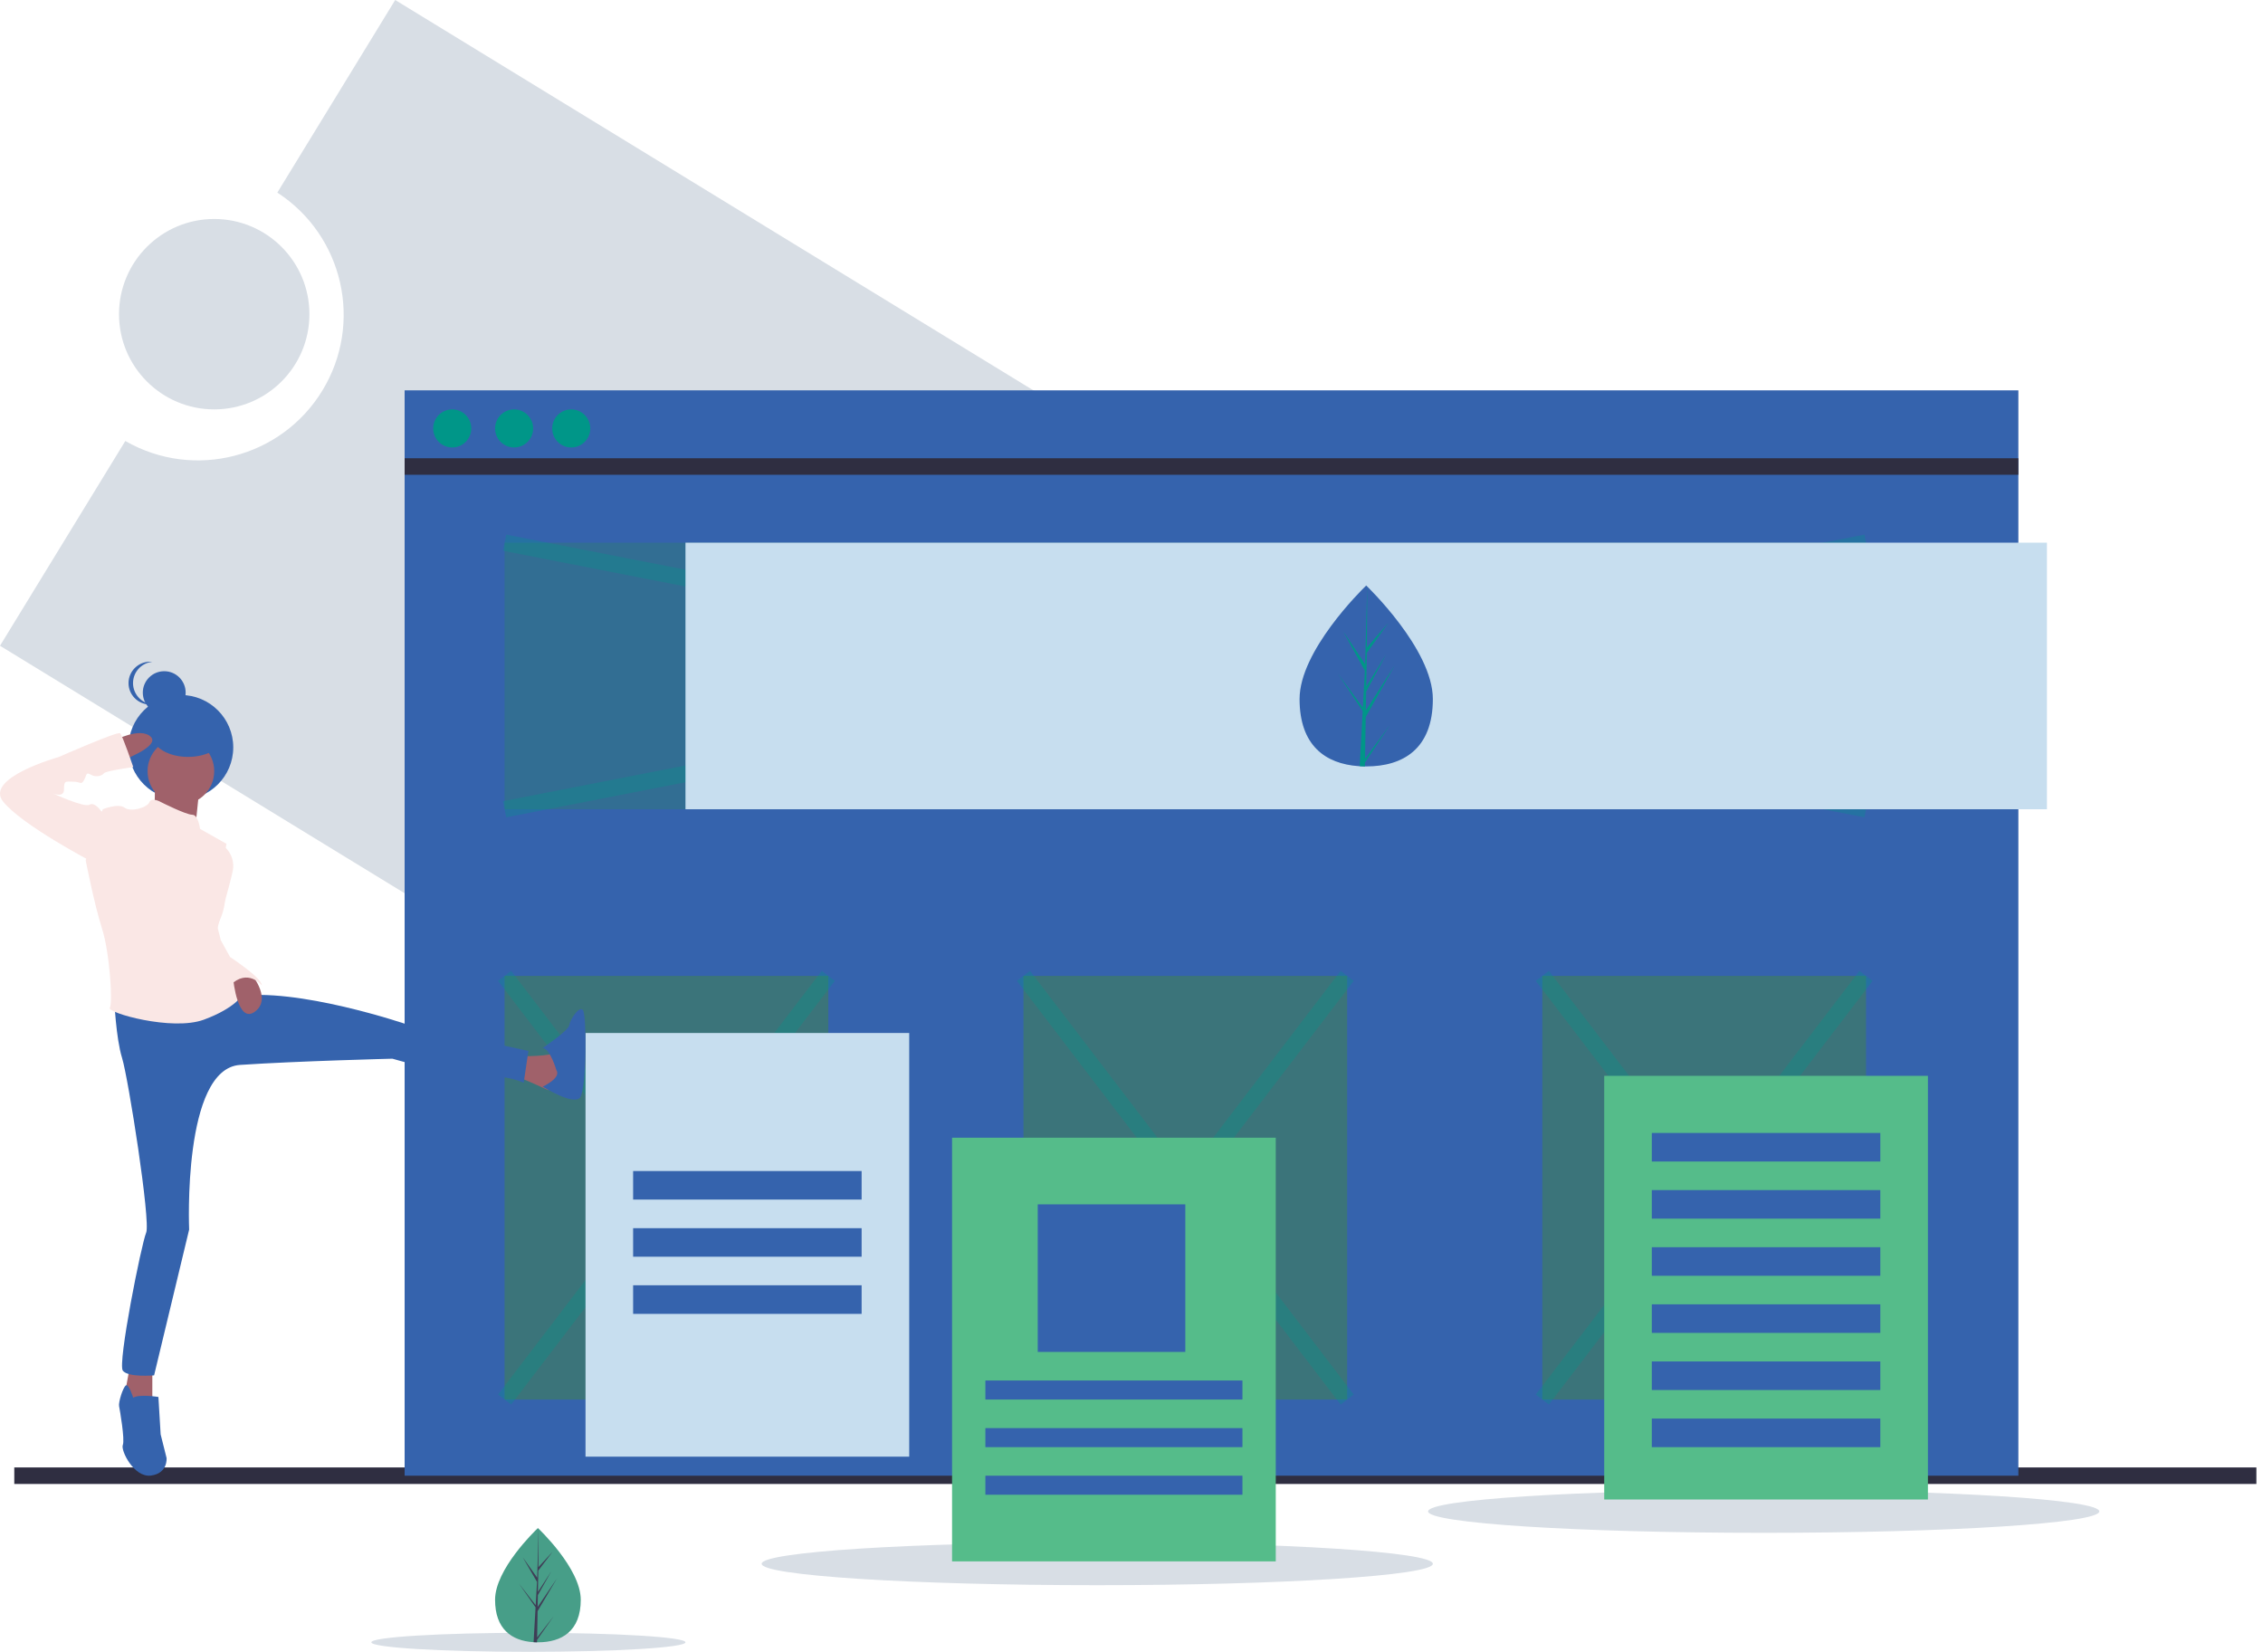
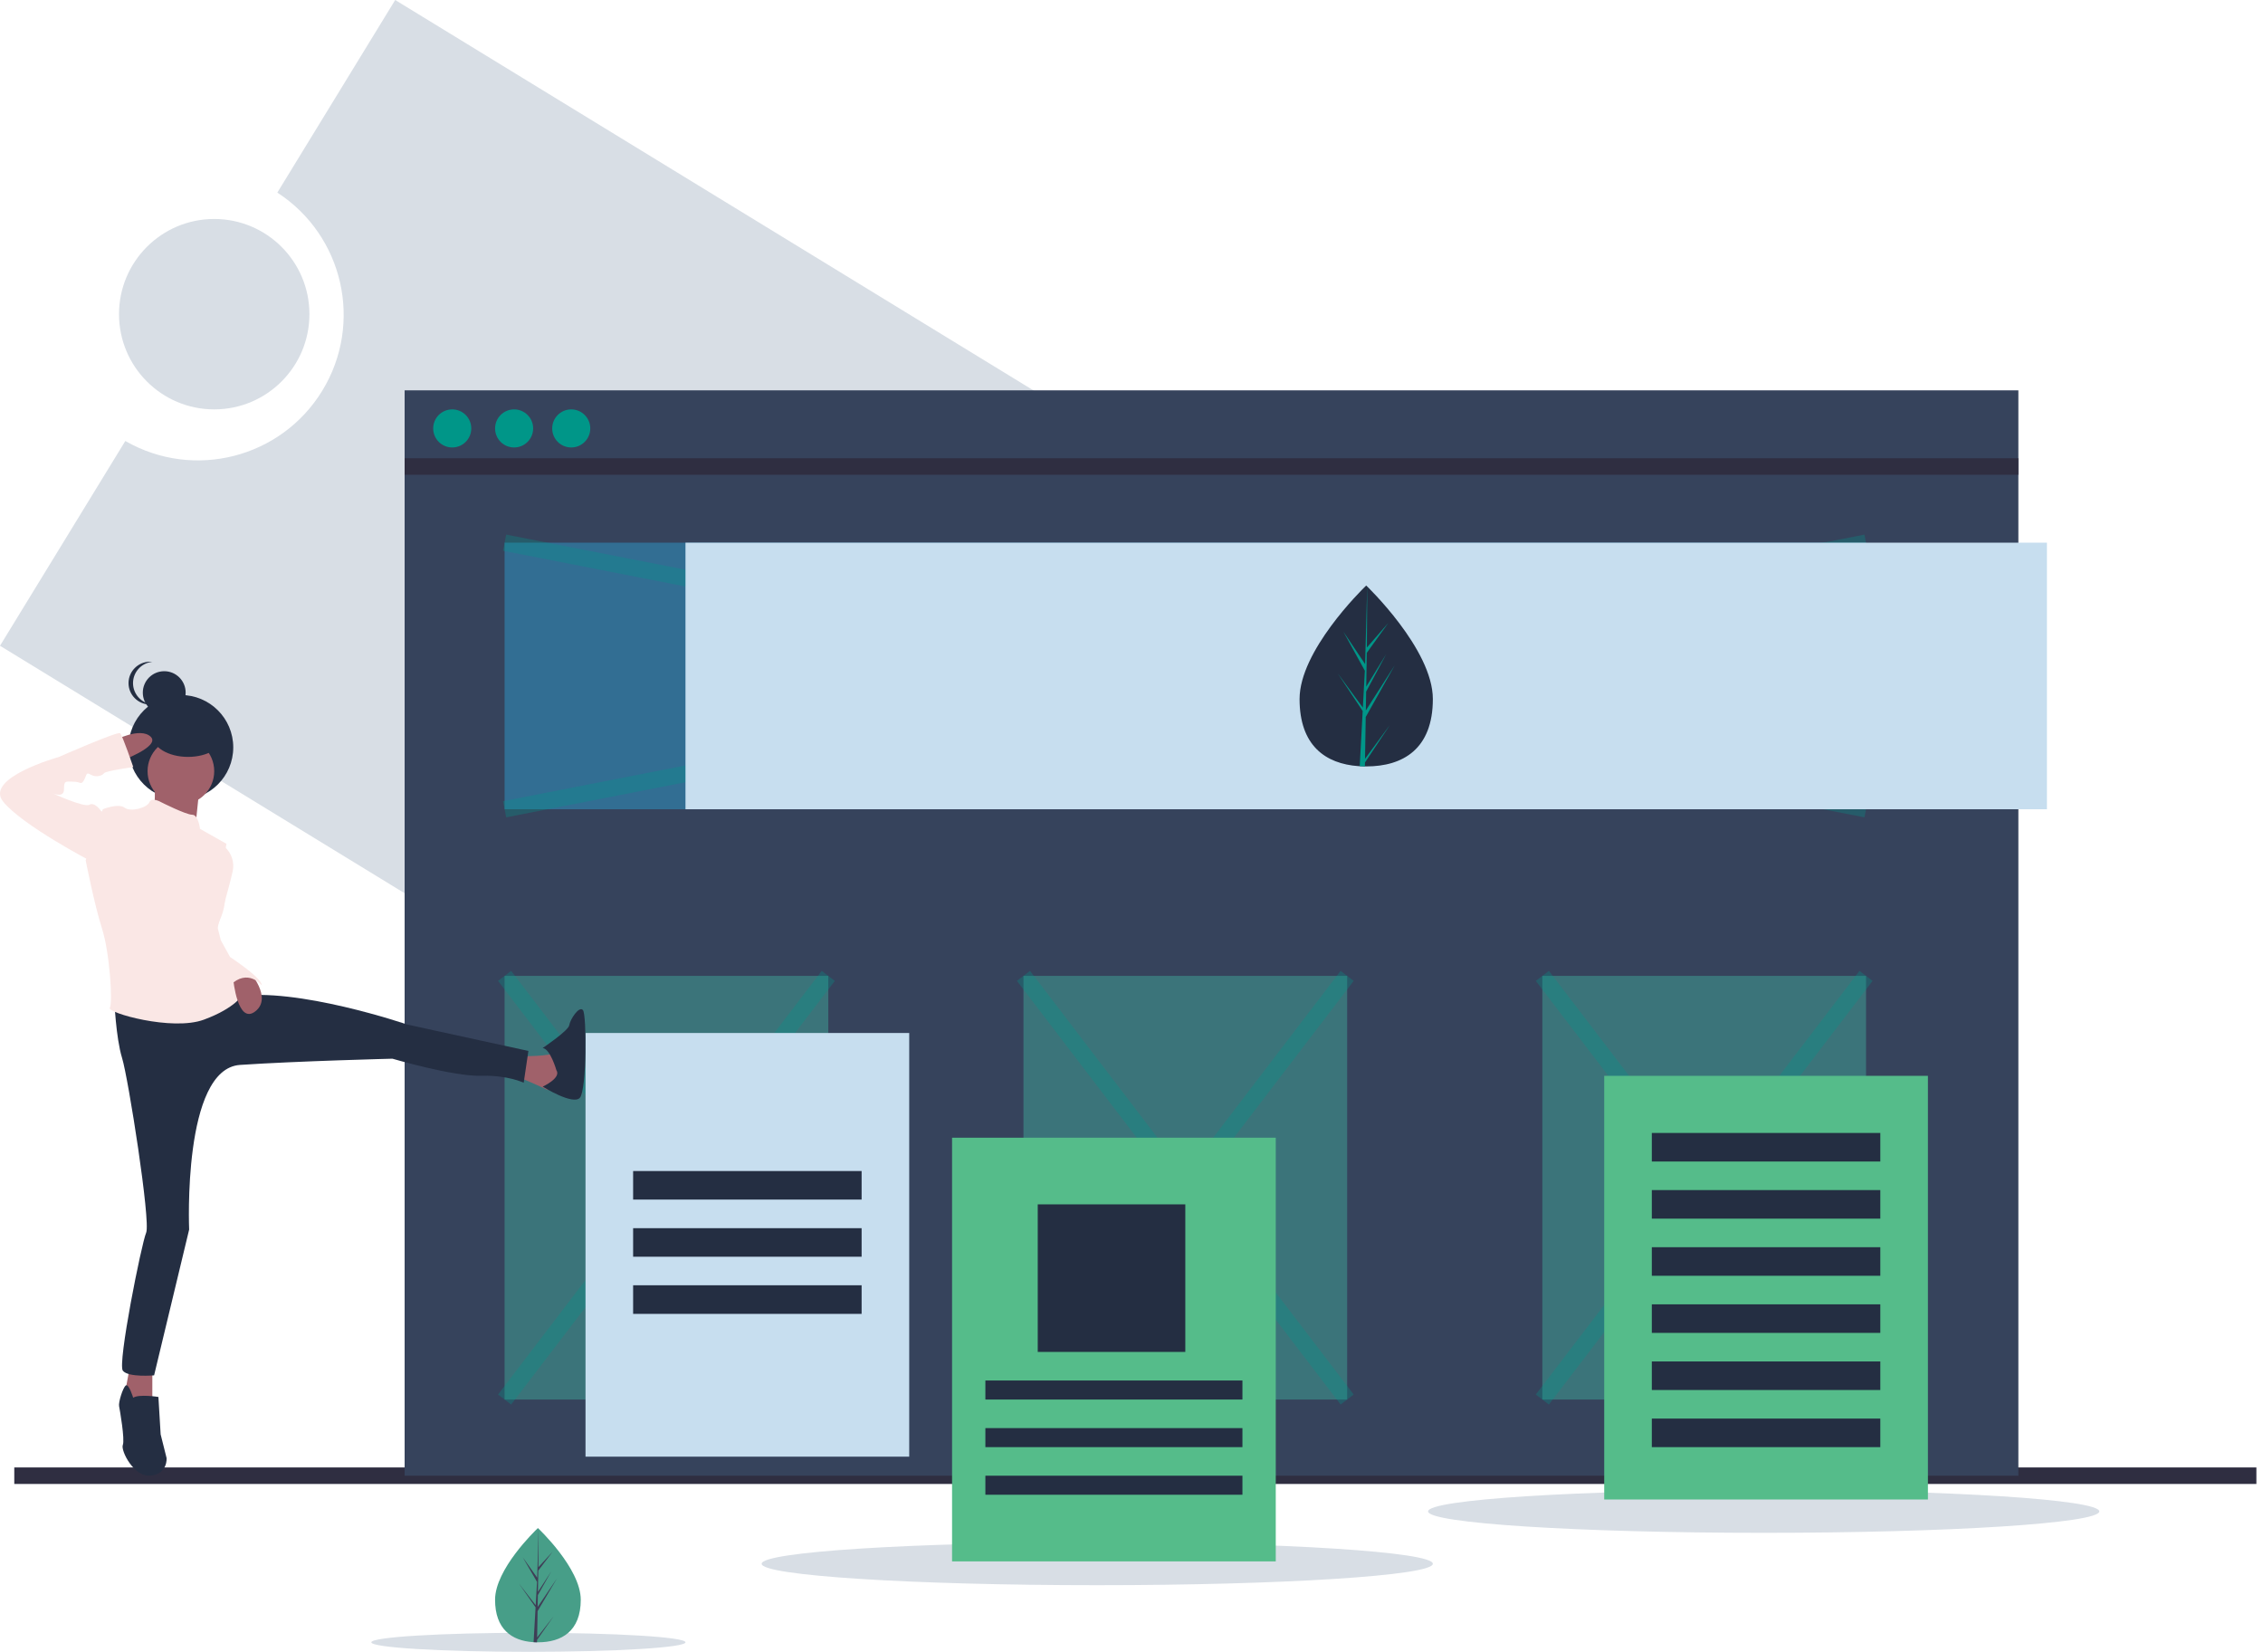
<svg xmlns="http://www.w3.org/2000/svg" width="274" height="200" viewBox="0 0 274 200">
  <g fill="none" fill-rule="evenodd">
    <path fill="#D8DEE5" fill-rule="nonzero" d="M47.85 0L33.579 23.319c8.015 5.204 10.426 15.842 5.438 23.992-4.987 8.15-15.56 10.847-23.843 6.082L0 78.187l146.386 89.536 47.85-78.187L47.85 0z" />
    <circle cx="25.937" cy="38.04" r="11.527" fill="#D8DEE5" fill-rule="nonzero" />
    <ellipse cx="132.853" cy="189.337" fill="#D8DEE5" fill-rule="nonzero" rx="40.634" ry="2.594" />
    <ellipse cx="63.977" cy="198.847" fill="#D8DEE5" fill-rule="nonzero" rx="19.02" ry="1.153" />
    <ellipse cx="213.545" cy="182.997" fill="#D8DEE5" fill-rule="nonzero" rx="40.634" ry="2.594" />
    <path stroke="#2F2E41" stroke-width="2" d="M1.729 178.674L273.199 178.674" />
-     <path fill="#3563ad" fill-rule="nonzero" d="M48.991 47.262H244.38V178.674H48.991z" />
+     <path fill="#36435C" fill-rule="nonzero" d="M48.991 47.262H244.38V178.674H48.991z" />
    <path stroke="#2F2E41" stroke-width="2" d="M48.991 56.484L244.38 56.484" />
    <circle cx="54.755" cy="51.873" r="2.305" fill="#009688" fill-rule="nonzero" />
    <circle cx="62.248" cy="51.873" r="2.305" fill="#009688" fill-rule="nonzero" />
    <circle cx="69.164" cy="51.873" r="2.305" fill="#009688" fill-rule="nonzero" />
    <path fill="#326E93" fill-rule="nonzero" d="M61.095 65.706H225.936V97.983H61.095z" />
    <path stroke="#009688" stroke-width="2" d="M61.095 97.983L225.937 65.706M225.937 97.983L61.095 65.706" opacity=".3" />
    <path fill="#3B747A" fill-rule="nonzero" d="M61.095 118.156H100.288V169.453H61.095zM186.744 118.156H225.937V169.453H186.744zM123.919 118.156H163.112V169.453H123.919z" />
    <path stroke="#009688" stroke-width="2" d="M61.095 118.156L100.288 169.452M100.288 118.156L61.095 169.452M123.919 118.156L163.112 169.452M163.112 118.156L123.919 169.452M186.744 118.156L225.937 169.452M225.937 118.156L186.744 169.452" opacity=".3" />
    <path fill="#C7DEEF" fill-rule="nonzero" d="M82.997 65.706H247.838V97.983H82.997z" />
    <path fill="#55BC8A" fill-rule="nonzero" d="M194.236 130.259H233.429V181.556H194.236z" />
-     <path fill="#3563AD" fill-rule="nonzero" d="M200 137.176H227.666V140.634H200zM200 144.092H227.666V147.55H200zM200 151.009H227.666V154.467H200zM200 157.925H227.666V161.383H200zM200 164.841H227.666V168.299H200zM200 171.758H227.666V175.216H200z" />
+     <path fill="#242E42" fill-rule="nonzero" d="M200 137.176H227.666V140.634H200zM200 144.092H227.666V147.55H200zM200 151.009H227.666V154.467H200zM200 157.925H227.666V161.383H200zM200 164.841H227.666V168.299H200zM200 171.758H227.666V175.216H200z" />
    <path fill="#C7DEEF" fill-rule="nonzero" d="M70.893 125.072H110.086V176.369H70.893z" />
-     <path fill="#3563AD" fill-rule="nonzero" d="M76.657 141.787H104.323V145.245H76.657zM76.657 148.703H104.323V152.161H76.657zM76.657 155.62H104.323V159.078H76.657zM173.487 84.636c0 6.048-3.612 8.16-8.07 8.16-.102 0-.205-.002-.308-.004-.207-.004-.411-.014-.613-.028-4.022-.283-7.147-2.504-7.147-8.128 0-5.822 7.474-13.167 8.035-13.71l.001-.001.033-.032s8.069 7.694 8.069 13.743z" />
+     <path fill="#242E42" fill-rule="nonzero" d="M76.657 141.787H104.323V145.245H76.657zM76.657 148.703H104.323V152.161H76.657zM76.657 155.62H104.323V159.078H76.657zM173.487 84.636c0 6.048-3.612 8.16-8.07 8.16-.102 0-.205-.002-.308-.004-.207-.004-.411-.014-.613-.028-4.022-.283-7.147-2.504-7.147-8.128 0-5.822 7.474-13.167 8.035-13.71l.001-.001.033-.032s8.069 7.694 8.069 13.743z" />
    <path fill="#009688" fill-rule="nonzero" d="M165.275 91.873l3.018-4.104-3.025 4.555-.008.471c-.211-.004-.42-.014-.627-.028l.325-6.051-.002-.047.005-.01.03-.57-3.031-4.568L165 85.66l.007.122.246-4.573-2.596-4.719 2.628 3.917.256-9.48v-.033.032L165.5 78.4l2.584-2.963-2.595 3.607-.068 4.094 2.413-3.929-2.423 4.532-.038 2.276 3.503-5.469-3.516 6.263-.085 5.062z" />
-     <circle cx="21.902" cy="90.49" r="6.34" fill="#3563AD" fill-rule="nonzero" />
+     <circle cx="21.902" cy="90.49" r="6.34" fill="#242E42" fill-rule="nonzero" />
    <path fill="#A0616A" fill-rule="nonzero" d="M18.745 94.524s.094 4.006-.283 4.103c-.377.098 5.18 1.661 5.18 1.661l.565-5.47-5.462-.294zM62.947 127.901s4.052 0 4.144-.487c.092-.486.92 3.99.92 3.99l-1.657.584s-3.13-1.46-3.407-1.46c-.276 0 0-2.627 0-2.627z" />
-     <path fill="#3563AD" fill-rule="nonzero" d="M67.363 129.565s-.737-2.579-1.657-2.674c0 0 3.13-2.102 3.221-2.77.093-.67 1.197-2.389 1.657-1.816.46.573.46 9.649-.368 10.604-.828.955-4.51-1.343-4.51-1.343s2.301-1.045 1.657-2z" />
+     <path fill="#242E42" fill-rule="nonzero" d="M67.363 129.565s-.737-2.579-1.657-2.674c0 0 3.13-2.102 3.221-2.77.093-.67 1.197-2.389 1.657-1.816.46.573.46 9.649-.368 10.604-.828.955-4.51-1.343-4.51-1.343s2.301-1.045 1.657-2z" />
    <path fill="#A0616A" fill-rule="nonzero" d="M15.733 165.418L14.986 169.464 18.444 170.029 18.444 165.418z" />
-     <path fill="#3563AD" fill-rule="nonzero" d="M16.126 169.232s-.539-1.756-.898-1.479c-.36.277-.899 2.033-.809 2.495.09.462.719 4.066.45 4.713-.27.647 1.347 3.974 3.413 3.697 2.067-.277 1.887-2.126 1.887-2.126l-.719-2.864-.27-4.529s-2.335-.37-3.054.093z" />
-     <circle cx="19.885" cy="83.862" r="2.594" fill="#3563AD" fill-rule="nonzero" />
-     <path fill="#3563AD" fill-rule="nonzero" d="M16.106 82.709c0-1.328 1.009-2.441 2.338-2.58-.09-.009-.181-.014-.272-.014-1.442 0-2.61 1.161-2.61 2.594 0 1.432 1.168 2.594 2.61 2.594.09 0 .181-.005.272-.014-1.33-.139-2.338-1.252-2.338-2.58z" />
+     <path fill="#242E42" fill-rule="nonzero" d="M16.126 169.232s-.539-1.756-.898-1.479c-.36.277-.899 2.033-.809 2.495.09.462.719 4.066.45 4.713-.27.647 1.347 3.974 3.413 3.697 2.067-.277 1.887-2.126 1.887-2.126l-.719-2.864-.27-4.529s-2.335-.37-3.054.093z" />
+     <circle cx="19.885" cy="83.862" r="2.594" fill="#242E42" fill-rule="nonzero" />
+     <path fill="#242E42" fill-rule="nonzero" d="M16.106 82.709c0-1.328 1.009-2.441 2.338-2.58-.09-.009-.181-.014-.272-.014-1.442 0-2.61 1.161-2.61 2.594 0 1.432 1.168 2.594 2.61 2.594.09 0 .181-.005.272-.014-1.33-.139-2.338-1.252-2.338-2.58z" />
    <circle cx="21.902" cy="93.372" r="4.035" fill="#A0616A" fill-rule="nonzero" />
-     <path fill="#3563AD" fill-rule="nonzero" d="M13.833 120.95s.19 4.698.946 7.141c.757 2.443 3.486 19.844 2.918 21.16-.568 1.315-3.486 15.865-2.823 16.71.662.846 3.784.564 3.784.564l4.243-17.65s-.837-19.468 6.164-19.938c7.002-.47 18.45-.752 18.45-.752s7.38 2.161 10.69 2.067c3.312-.094 5.204.846 5.204.846l.568-3.853-14.665-3.195s-13.435-4.604-20.814-3.383c-7.38 1.222-14.665.282-14.665.282z" />
+     <path fill="#242E42" fill-rule="nonzero" d="M13.833 120.95s.19 4.698.946 7.141c.757 2.443 3.486 19.844 2.918 21.16-.568 1.315-3.486 15.865-2.823 16.71.662.846 3.784.564 3.784.564l4.243-17.65s-.837-19.468 6.164-19.938c7.002-.47 18.45-.752 18.45-.752s7.38 2.161 10.69 2.067c3.312-.094 5.204.846 5.204.846l.568-3.853-14.665-3.195s-13.435-4.604-20.814-3.383c-7.38 1.222-14.665.282-14.665.282z" />
    <path fill="#FAE7E5" fill-rule="nonzero" d="M19.508 97.126s-1.13-.666-1.412 0c-.283.665-2.26 1.236-3.013.665-.754-.57-2.637.19-2.637.19l-2.071 6.18s1.035 5.323 1.977 8.27c.942 2.947 1.318 9.03.942 9.6-.377.571 7.532 2.853 11.393 1.427 3.86-1.426 4.708-3.042 4.708-3.042s-4.237-6.084-2.825-8.936c1.412-2.852.283-6.084.283-6.084l.564-3.232-3.2-1.806s-.19-1.711-.943-1.711c-.753 0-3.766-1.521-3.766-1.521z" />
    <path fill="#FAE7E5" fill-rule="nonzero" d="M25.887 102.594h1.378c.777.726 1.125 1.802.919 2.846-.368 1.745-2.025 7.528-2.025 7.528l-1.375-3.58 1.103-6.794z" />
    <path fill="#A0616A" fill-rule="nonzero" d="M30.141 117.58s2.916 3.194.773 4.87c-2.144 1.676-2.672-3.845-2.672-3.845l1.9-1.026z" />
    <path fill="#FAE7E5" fill-rule="nonzero" d="M26.077 111.24l.656 2.596 1.125 2.04s3.842 2.505 3.842 3.432c0 0-1.687-2.133-3.842 0l-1.921-4.59.14-3.479z" />
-     <ellipse cx="22.767" cy="89.049" fill="#3563AD" fill-rule="nonzero" rx="4.323" ry="2.594" />
+     <ellipse cx="22.767" cy="89.049" fill="#242E42" fill-rule="nonzero" rx="4.323" ry="2.594" />
    <path fill="#A0616A" fill-rule="nonzero" d="M13.833 89.652s3.133-1.65 4.406-.459c1.274 1.192-3.819 3.026-3.819 3.026l-.587-2.567z" />
    <path fill="#FAE7E5" fill-rule="nonzero" d="M12.876 98.645l-.653-.466s-.746-1.117-1.398-.744c-.653.372-4.475-1.396-4.475-1.396s1.398.651 1.398-.466.187-.93 1.119-.93c.932 0 .932.465 1.305-.187.373-.651.187-1.024.84-.651.652.372 1.397.093 1.584-.187.186-.279 3.542-.744 3.542-.744s-1.305-3.817-1.584-4.096c-.28-.279-7.458 2.886-7.458 2.886s-9.043 2.513-6.712 5.398c2.33 2.886 10.72 7.26 10.72 7.26l1.772-5.677z" />
    <path fill="#55BC8A" fill-rule="nonzero" d="M115.274 137.752H154.467V189.049H115.274z" />
-     <path fill="#3563AD" fill-rule="nonzero" d="M125.648 145.821H143.515V163.688H125.648zM119.308 167.147H150.432V169.452H119.308zM119.308 172.911H150.432V175.216H119.308zM119.308 178.674H150.432V180.979H119.308z" />
+     <path fill="#242E42" fill-rule="nonzero" d="M125.648 145.821H143.515V163.688H125.648zM119.308 167.147H150.432V169.452H119.308zM119.308 172.911H150.432V175.216H119.308zM119.308 178.674H150.432V180.979H119.308z" />
    <path fill="#479E88" fill-rule="nonzero" d="M70.317 193.694c0 3.82-2.322 5.153-5.187 5.153-.067 0-.133 0-.2-.002-.132-.003-.263-.009-.393-.018-2.586-.178-4.595-1.58-4.595-5.133 0-3.677 4.805-8.316 5.166-8.66l.022-.02s5.187 4.86 5.187 8.68z" />
    <path fill="#3F3D56" fill-rule="nonzero" d="M65.035 198.265l2.011-2.593-2.016 2.878-.006.297c-.14-.003-.28-.009-.418-.017l.217-3.823-.001-.03.003-.005.02-.36-2.02-2.885 2.027 2.613.005.077.164-2.888-1.731-2.98 1.752 2.473.17-5.987v-.02.02l-.028 4.72 1.723-1.871-1.73 2.278-.045 2.586 1.609-2.482-1.616 2.862-.025 1.438 2.335-3.454-2.344 3.956-.056 3.197z" />
  </g>
</svg>
